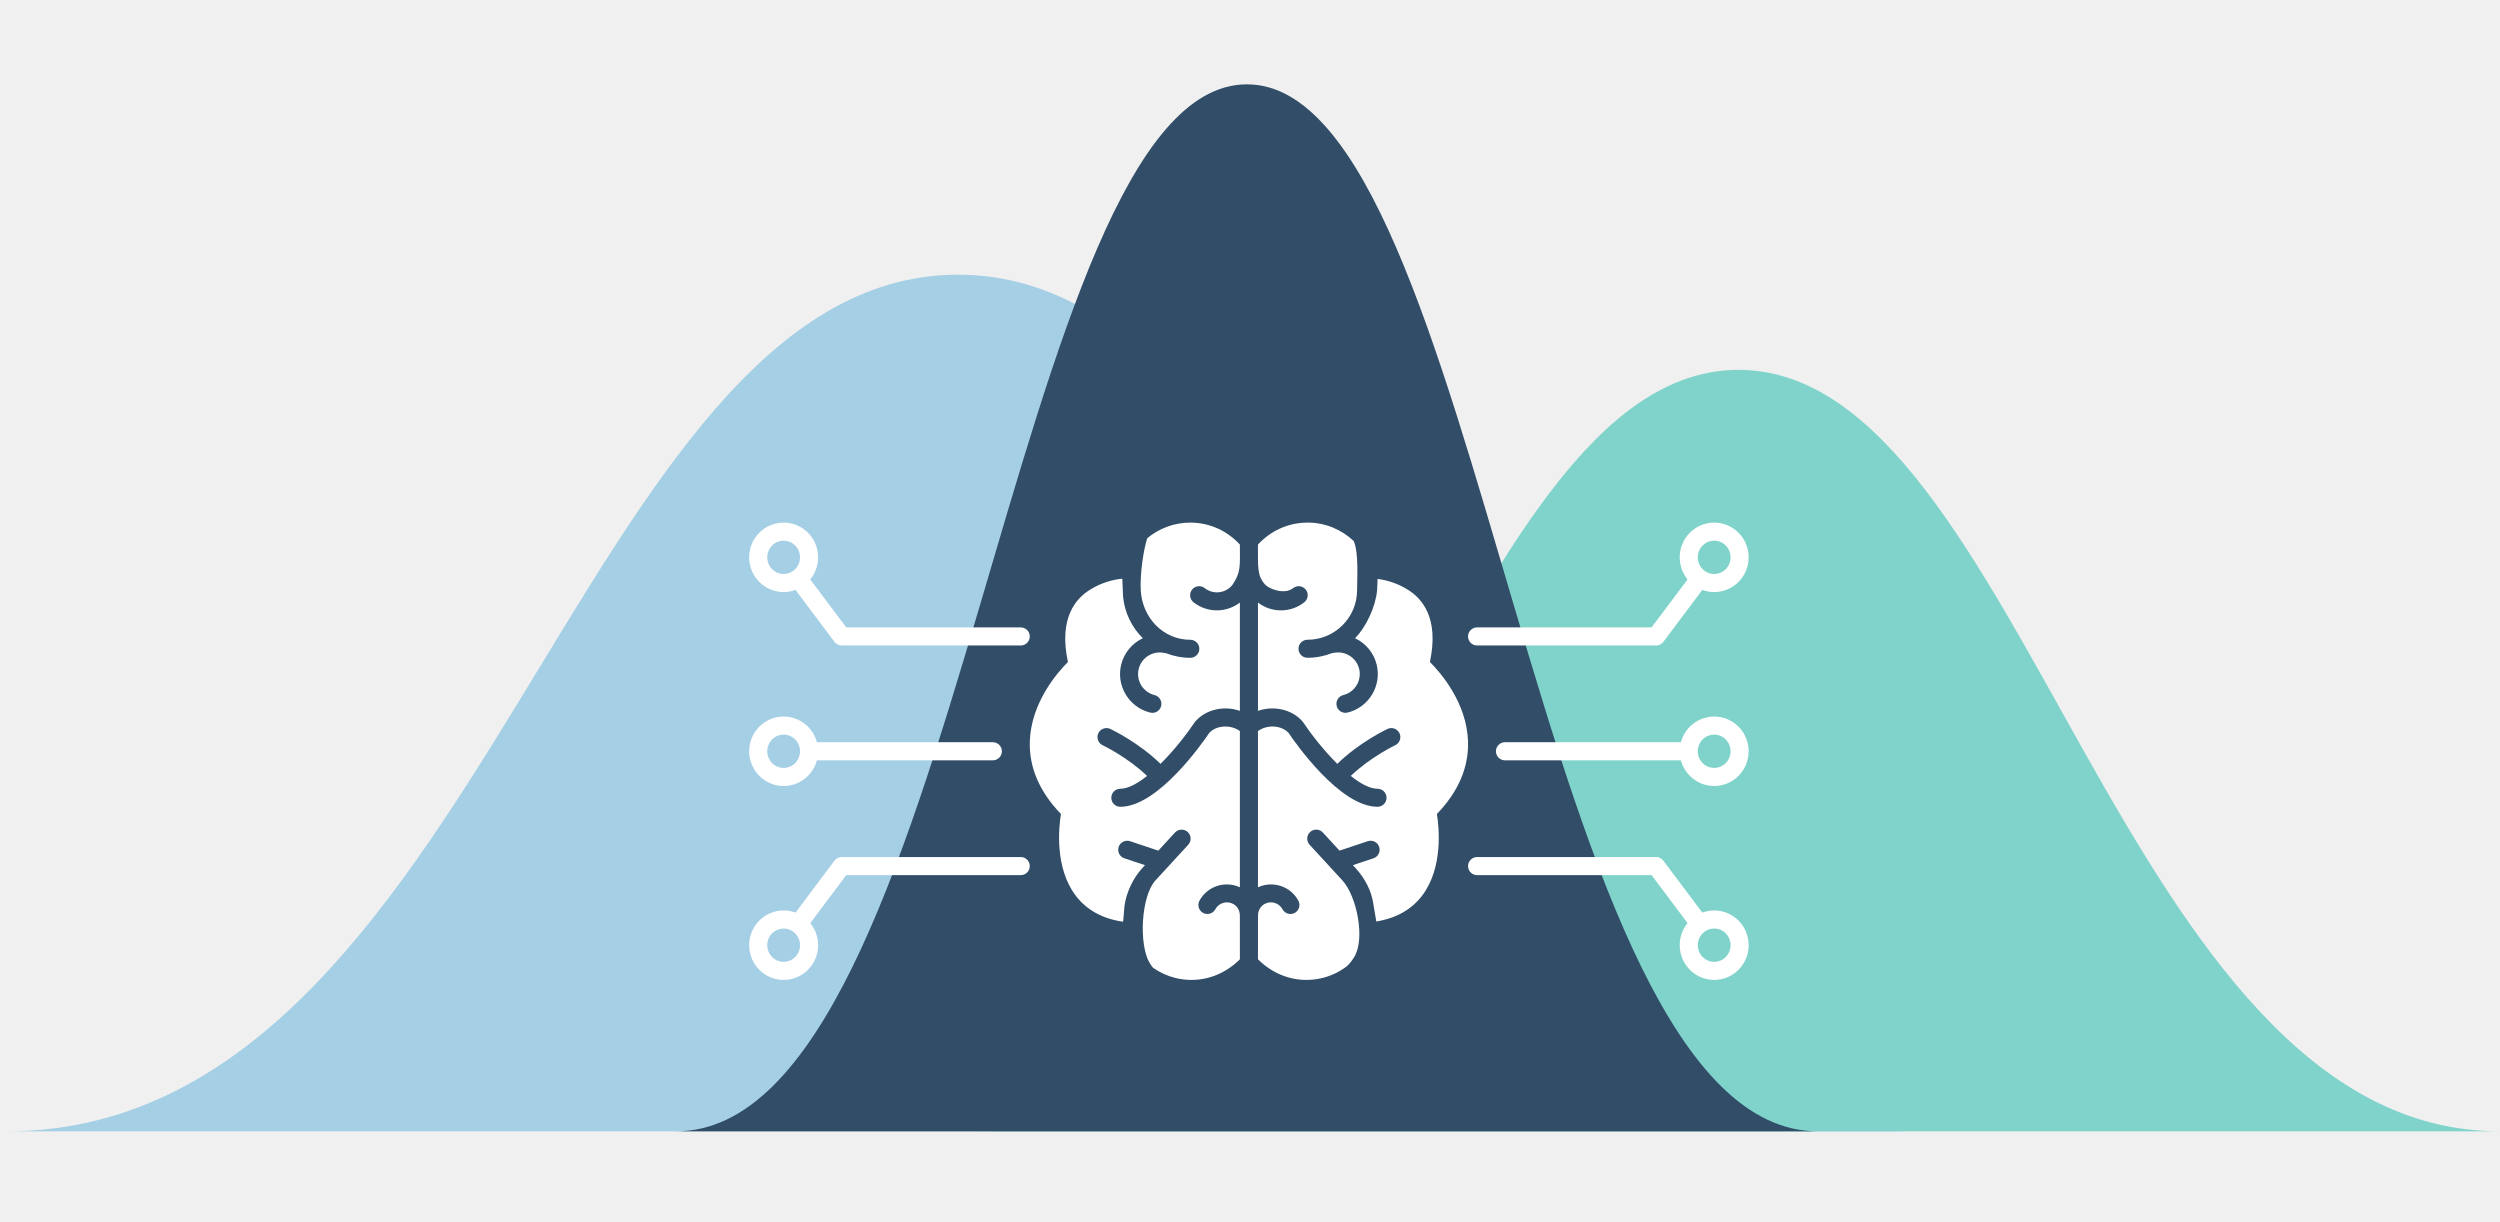
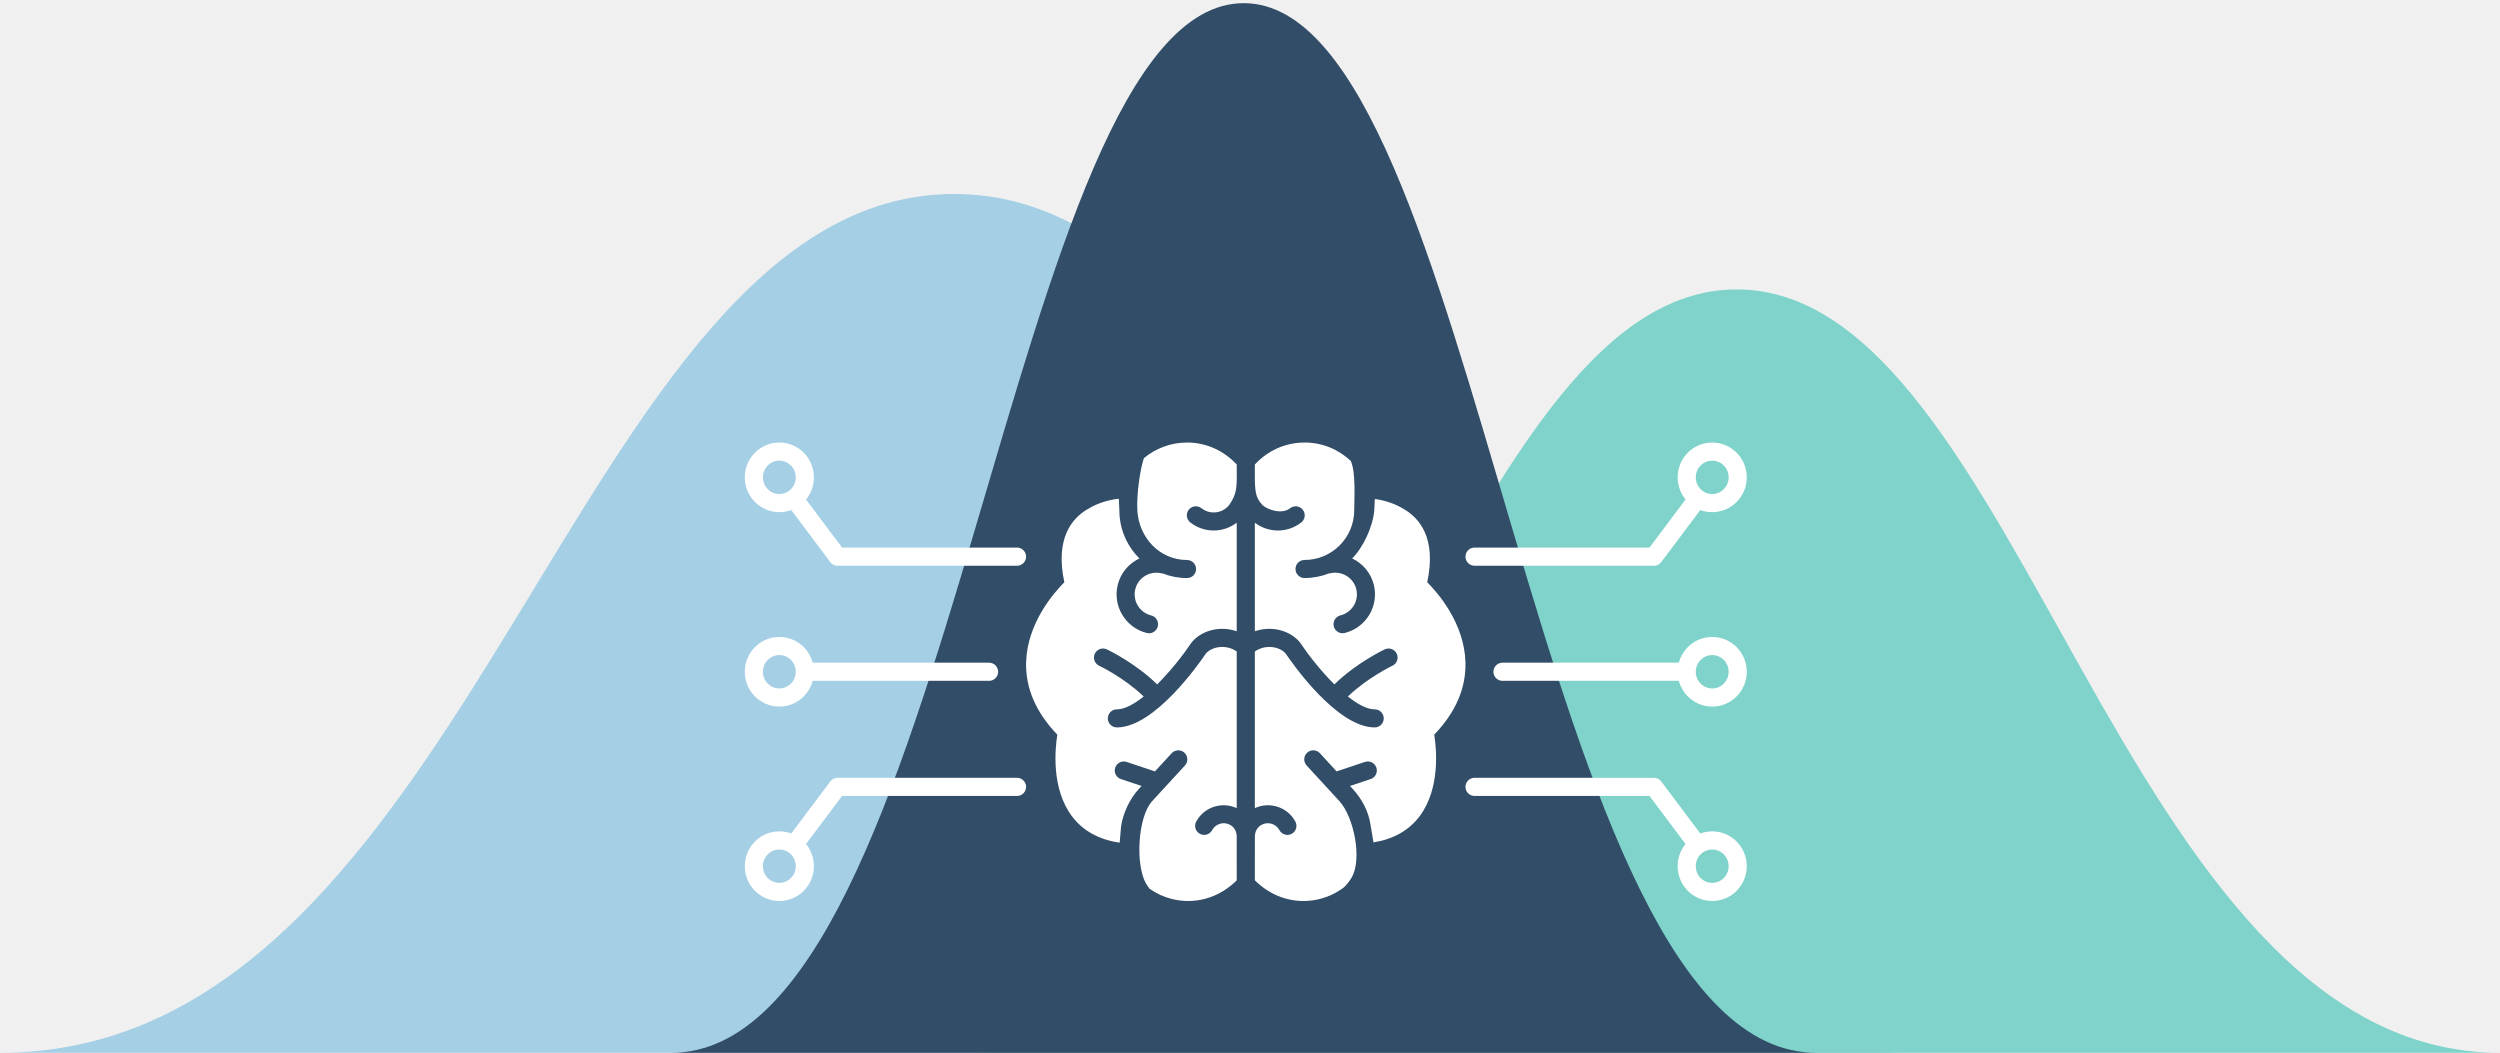
- <svg xmlns="http://www.w3.org/2000/svg" width="262.656" height="128.32" viewBox="0 0 262.656 128.32" version="1.1" id="svg3" xml:space="preserve">
+ <svg xmlns="http://www.w3.org/2000/svg" width="262" height="110.332" viewBox="0 0 262 110.332" version="1.1" id="svg3" xml:space="preserve">
  <defs id="defs3">
    <style id="style1">.cls-1{fill:#fff;}</style>
    <style id="style1-2">.cls-1{fill:#fff;}</style>
    <style id="style1-8">.cls-1{fill:#fff;}</style>
  </defs>
-   <g id="layer1" transform="translate(-19.34375,-11.13924)" style="display:none">
-     <rect style="display:inline;opacity:1;fill:#0bff2b;fill-opacity:1;stroke-width:17.402;stroke-linecap:round;stroke-linejoin:round;stroke-dashoffset:0.1;paint-order:markers stroke fill" id="rect3" width="262.656" height="128.32" x="19.344" y="11.139" ry="2.365" />
+   <g id="layer1" transform="translate(-20,-19.66795)" style="display:none">
+     <rect style="display:inline;opacity:1;fill:#0bff2b;fill-opacity:1;stroke-width:16.116;stroke-linecap:round;stroke-linejoin:round;stroke-dashoffset:0.1;paint-order:markers stroke fill" id="rect3" width="262" height="110.332" x="20" y="19.668" ry="2.034" />
  </g>
-   <g transform="translate(-9.343752,-1.139244)" id="g3">
+   <g transform="translate(-10,-9.667952)" id="g3">
    <path d="m 10,120 c 50,0 60,-90 100,-90 40,0 50,90 100,90 z" fill="#4CA1CD" fill-opacity="0.25" stroke="none" id="path1" style="fill:#a5cfe5;fill-opacity:1" />
    <path d="m 112,120 c 40,0 50,-80 80,-80 30,0 40,80 80,80 z" fill="#00a896" fill-opacity="0.45" stroke="none" id="path2" style="fill:#7fd3ca;fill-opacity:1" />
    <path d="m 80.344,120 c 30,0 35,-110 60,-110 25,0 30,110 60,110 z" fill="#1b3a57" fill-opacity="0.9" stroke="none" id="path3" style="fill:#314d67;fill-opacity:1" />
  </g>
-   <g id="layer2" transform="translate(-19.34375,-11.13924)">
+   <g id="layer2" transform="translate(-20,-19.66795)">
    <g id="g6-6" transform="translate(18.69306,-351.1904)">
      <path id="path1-5-1" style="fill:#ffffff;fill-opacity:1;stroke-width:0.325" class="cls-1" d="m 125.709,417.236 c -1.72,0 -3.295,0.617 -4.523,1.638 -0.382,1.107 -0.778,3.763 -0.686,5.464 0.155,2.868 2.337,5.208 5.209,5.208 0.523,2e-5 0.947,0.424 0.947,0.947 0,0.523 -0.424,0.947 -0.947,0.947 -0.911,0 -1.779,-0.178 -2.58,-0.492 -0.032,-0.005 -0.063,0.003 -0.094,-0.005 -1.219,-0.297 -2.453,0.449 -2.751,1.665 -0.299,1.217 0.448,2.449 1.666,2.748 0.508,0.125 0.819,0.638 0.693,1.147 -0.106,0.431 -0.493,0.721 -0.918,0.721 -0.075,0 -0.151,-0.009 -0.227,-0.027 -2.231,-0.549 -3.601,-2.811 -3.054,-5.04 0.311,-1.267 1.177,-2.255 2.274,-2.773 -1.161,-1.149 -1.926,-2.695 -2.078,-4.415 l -0.077,-1.841 c -1.006,0.088 -2.259,0.462 -3.236,1.067 -1.694,0.971 -3.459,3.092 -2.478,7.686 -1.09,1.088 -3.886,4.27 -4.005,8.37 -0.078,2.711 1.022,5.265 3.271,7.6 -0.234,1.46 -0.655,5.634 1.529,8.545 1.154,1.539 2.842,2.461 5.004,2.774 l 0.145,-1.675 c 0.191,-1.375 0.884,-2.885 1.86,-3.951 l 0.29,-0.316 -2.165,-0.723 c -0.496,-0.166 -0.763,-0.703 -0.597,-1.199 0.166,-0.495 0.7,-0.763 1.198,-0.597 l 2.968,0.992 1.749,-1.903 c 0.354,-0.385 0.954,-0.41 1.338,-0.057 0.386,0.354 0.41,0.953 0.056,1.338 l -3.442,3.745 c -1.519,1.655 -1.77,6.754 -0.61,8.681 0.104,0.172 0.219,0.334 0.34,0.491 0.7,0.494 1.489,0.863 2.345,1.077 0.566,0.141 1.139,0.21 1.708,0.21 1.255,0 2.491,-0.34 3.594,-1.003 0.567,-0.34 1.061,-0.733 1.491,-1.164 l -0.002,-4.52 c 0,-0.007 -0.003,-0.012 -0.003,-0.02 0.022,-0.544 -0.247,-1.034 -0.702,-1.279 -0.67,-0.362 -1.511,-0.109 -1.872,0.562 -0.248,0.46 -0.824,0.631 -1.284,0.383 -0.46,-0.249 -0.632,-0.822 -0.383,-1.283 0.824,-1.527 2.69,-2.124 4.245,-1.409 v -16.414 c -0.957,-0.696 -2.443,-0.628 -3.212,0.188 -0.701,1.039 -5.386,7.768 -9.35,7.768 -0.523,0 -0.946,-0.424 -0.946,-0.947 0,-0.523 0.423,-0.947 0.946,-0.947 0.809,0 1.796,-0.539 2.812,-1.347 -2.065,-1.984 -4.639,-3.211 -4.668,-3.224 -0.473,-0.222 -0.676,-0.787 -0.454,-1.26 0.223,-0.473 0.788,-0.676 1.26,-0.454 0.129,0.061 2.971,1.415 5.275,3.67 1.391,-1.384 2.715,-3.062 3.589,-4.37 l 0.079,-0.102 c 1.136,-1.284 3.048,-1.661 4.669,-1.096 v -11.377 c -0.702,0.537 -1.555,0.818 -2.415,0.818 -0.859,0 -1.724,-0.277 -2.45,-0.847 -0.412,-0.323 -0.483,-0.919 -0.16,-1.33 0.322,-0.412 0.918,-0.484 1.33,-0.159 0.9,0.707 2.207,0.553 2.915,-0.347 0.866,-1.287 0.793,-1.85 0.782,-4.23 -1.297,-1.411 -3.145,-2.308 -5.209,-2.308 z m 12.312,0 c -2.063,0 -3.91,0.895 -5.207,2.305 -7.6e-4,2.504 -0.076,3.304 0.78,4.232 0.477,0.463 2.016,1.054 2.916,0.347 0.412,-0.325 1.008,-0.253 1.33,0.159 0.323,0.411 0.252,1.007 -0.16,1.33 -0.726,0.571 -1.591,0.847 -2.45,0.847 -0.86,0 -1.713,-0.28 -2.415,-0.818 v 11.377 c 1.621,-0.566 3.532,-0.188 4.668,1.096 l 0.079,0.102 c 0.874,1.308 2.197,2.985 3.589,4.37 2.305,-2.255 5.147,-3.609 5.275,-3.67 0.472,-0.222 1.037,-0.019 1.26,0.454 0.222,0.473 0.02,1.038 -0.453,1.26 -0.028,0.013 -2.603,1.241 -4.668,3.224 1.016,0.808 2.003,1.347 2.812,1.347 0.523,0 0.947,0.424 0.947,0.947 0,0.523 -0.424,0.947 -0.947,0.947 -3.964,0 -8.65,-6.728 -9.35,-7.768 -0.769,-0.815 -2.254,-0.884 -3.212,-0.188 v 16.414 c 1.556,-0.715 3.421,-0.118 4.245,1.409 0.249,0.461 0.077,1.034 -0.383,1.283 -0.46,0.248 -1.035,0.076 -1.283,-0.383 -0.362,-0.671 -1.203,-0.924 -1.872,-0.562 -0.455,0.245 -0.724,0.736 -0.702,1.279 8.1e-4,0.007 -0.003,0.012 -0.003,0.02 l -0.002,4.52 c 0.43,0.431 0.924,0.824 1.491,1.164 1.103,0.663 2.339,1.003 3.594,1.003 0.568,0 1.14,-0.069 1.707,-0.21 0.949,-0.237 1.817,-0.663 2.57,-1.242 6.3e-4,-6.5e-4 0.002,-0.002 0.002,-0.002 0.289,-0.289 0.546,-0.614 0.762,-0.973 1.159,-1.927 0.259,-6.377 -1.259,-8.032 l -3.441,-3.745 c -0.354,-0.385 -0.329,-0.984 0.057,-1.338 0.384,-0.354 0.984,-0.328 1.337,0.056 l 1.749,1.903 2.967,-0.992 c 0.498,-0.166 1.033,0.102 1.199,0.597 0.166,0.496 -0.102,1.033 -0.598,1.199 l -2.165,0.723 0.29,0.316 c 0.977,1.066 1.669,2.388 1.861,3.762 l 0.309,1.836 c 2.082,-0.335 3.715,-1.247 4.839,-2.747 2.184,-2.911 1.763,-7.084 1.529,-8.545 2.249,-2.335 3.349,-4.889 3.271,-7.6 -0.118,-4.1 -2.915,-7.282 -4.005,-8.37 0.98,-4.594 -0.784,-6.715 -2.478,-7.686 -0.908,-0.563 -2.051,-0.919 -3.017,-1.039 l -0.054,1.191 c -0.153,1.72 -1.159,3.887 -2.32,5.036 1.098,0.518 1.962,1.506 2.274,2.773 0.547,2.23 -0.822,4.491 -3.054,5.04 -0.076,0.018 -0.152,0.027 -0.227,0.027 -0.425,0 -0.813,-0.289 -0.918,-0.721 -0.125,-0.508 0.185,-1.021 0.693,-1.147 1.218,-0.299 1.965,-1.532 1.666,-2.748 -0.298,-1.216 -1.533,-1.962 -2.751,-1.665 -0.032,0.007 -0.063,0 -0.094,0.005 -0.801,0.314 -1.669,0.492 -2.58,0.492 -0.523,0 -0.947,-0.424 -0.947,-0.947 0,-0.523 0.424,-0.947 0.947,-0.947 2.872,0 5.208,-2.336 5.208,-5.208 0,-1.192 0.188,-3.913 -0.352,-5.164 -1.27,-1.198 -2.975,-1.938 -4.856,-1.938 z" />
    </g>
    <g id="g50" transform="translate(-1.972031,-1.915085)">
      <path style="fill:none;stroke:#ffffff;stroke-width:1.9;stroke-linecap:round;stroke-linejoin:round;stroke-dasharray:none;stroke-opacity:1" d="m 105.234,73.902 4.514,6.018 h 18.807" id="path48" />
      <ellipse style="opacity:1;fill:none;fill-opacity:1;stroke:#ffffff;stroke-width:1.9;stroke-linecap:round;stroke-linejoin:round;stroke-dasharray:none;stroke-dashoffset:0.1;stroke-opacity:1;paint-order:markers stroke fill" id="path50" cx="103.647" cy="71.609" rx="2.672" ry="2.699" />
    </g>
    <g id="g50-0" transform="matrix(1,0,0,-1,-1.972031,182.0522)">
      <path style="fill:none;stroke:#ffffff;stroke-width:1.9;stroke-linecap:round;stroke-linejoin:round;stroke-dasharray:none;stroke-opacity:1" d="m 105.234,73.902 4.514,6.018 h 18.807" id="path48-4" />
      <ellipse style="opacity:1;fill:none;fill-opacity:1;stroke:#ffffff;stroke-width:1.9;stroke-linecap:round;stroke-linejoin:round;stroke-dasharray:none;stroke-dashoffset:0.1;stroke-opacity:1;paint-order:markers stroke fill" id="path50-8" cx="103.647" cy="71.609" rx="2.672" ry="2.699" />
    </g>
    <g id="g50-5" transform="matrix(-1,0,0,1,303.0868,-1.915085)">
      <path style="fill:none;stroke:#ffffff;stroke-width:1.9;stroke-linecap:round;stroke-linejoin:round;stroke-dasharray:none;stroke-opacity:1" d="m 105.234,73.902 4.514,6.018 h 18.807" id="path48-5" />
      <ellipse style="opacity:1;fill:none;fill-opacity:1;stroke:#ffffff;stroke-width:1.9;stroke-linecap:round;stroke-linejoin:round;stroke-dasharray:none;stroke-dashoffset:0.1;stroke-opacity:1;paint-order:markers stroke fill" id="path50-5" cx="103.647" cy="71.609" rx="2.672" ry="2.699" />
    </g>
    <g id="g50-4" transform="rotate(180,151.5434,91.0261)" style="stroke:#ffffff;stroke-opacity:1">
      <path style="fill:none;stroke:#ffffff;stroke-width:1.9;stroke-linecap:round;stroke-linejoin:round;stroke-dasharray:none;stroke-opacity:1" d="m 105.234,73.902 4.514,6.018 h 18.807" id="path48-2" />
      <ellipse style="opacity:1;fill:none;fill-opacity:1;stroke:#ffffff;stroke-width:1.9;stroke-linecap:round;stroke-linejoin:round;stroke-dasharray:none;stroke-dashoffset:0.1;stroke-opacity:1;paint-order:markers stroke fill" id="path50-1" cx="103.647" cy="71.609" rx="2.672" ry="2.699" />
    </g>
    <g id="g50-9" transform="translate(-4.901658,10.148)">
      <path style="fill:none;stroke:#ffffff;stroke-width:1.9;stroke-linecap:round;stroke-linejoin:round;stroke-dasharray:none;stroke-opacity:1" d="M 109.748,79.921 H 128.555" id="path48-24" />
      <ellipse style="opacity:1;fill:none;fill-opacity:1;stroke:#ffffff;stroke-width:1.9;stroke-linecap:round;stroke-linejoin:round;stroke-dasharray:none;stroke-dashoffset:0.1;stroke-opacity:1;paint-order:markers stroke fill" id="path50-58" cx="106.577" cy="79.921" rx="2.672" ry="2.699" />
    </g>
    <g id="g50-9-3" transform="matrix(-1,0,0,1,306.0165,10.148)">
      <path style="fill:none;stroke:#ffffff;stroke-width:1.9;stroke-linecap:round;stroke-linejoin:round;stroke-dasharray:none;stroke-opacity:1" d="M 109.748,79.921 H 128.555" id="path48-24-9" />
      <ellipse style="opacity:1;fill:none;fill-opacity:1;stroke:#ffffff;stroke-width:1.9;stroke-linecap:round;stroke-linejoin:round;stroke-dasharray:none;stroke-dashoffset:0.1;stroke-opacity:1;paint-order:markers stroke fill" id="path50-58-7" cx="106.577" cy="79.921" rx="2.672" ry="2.699" />
    </g>
  </g>
</svg>
